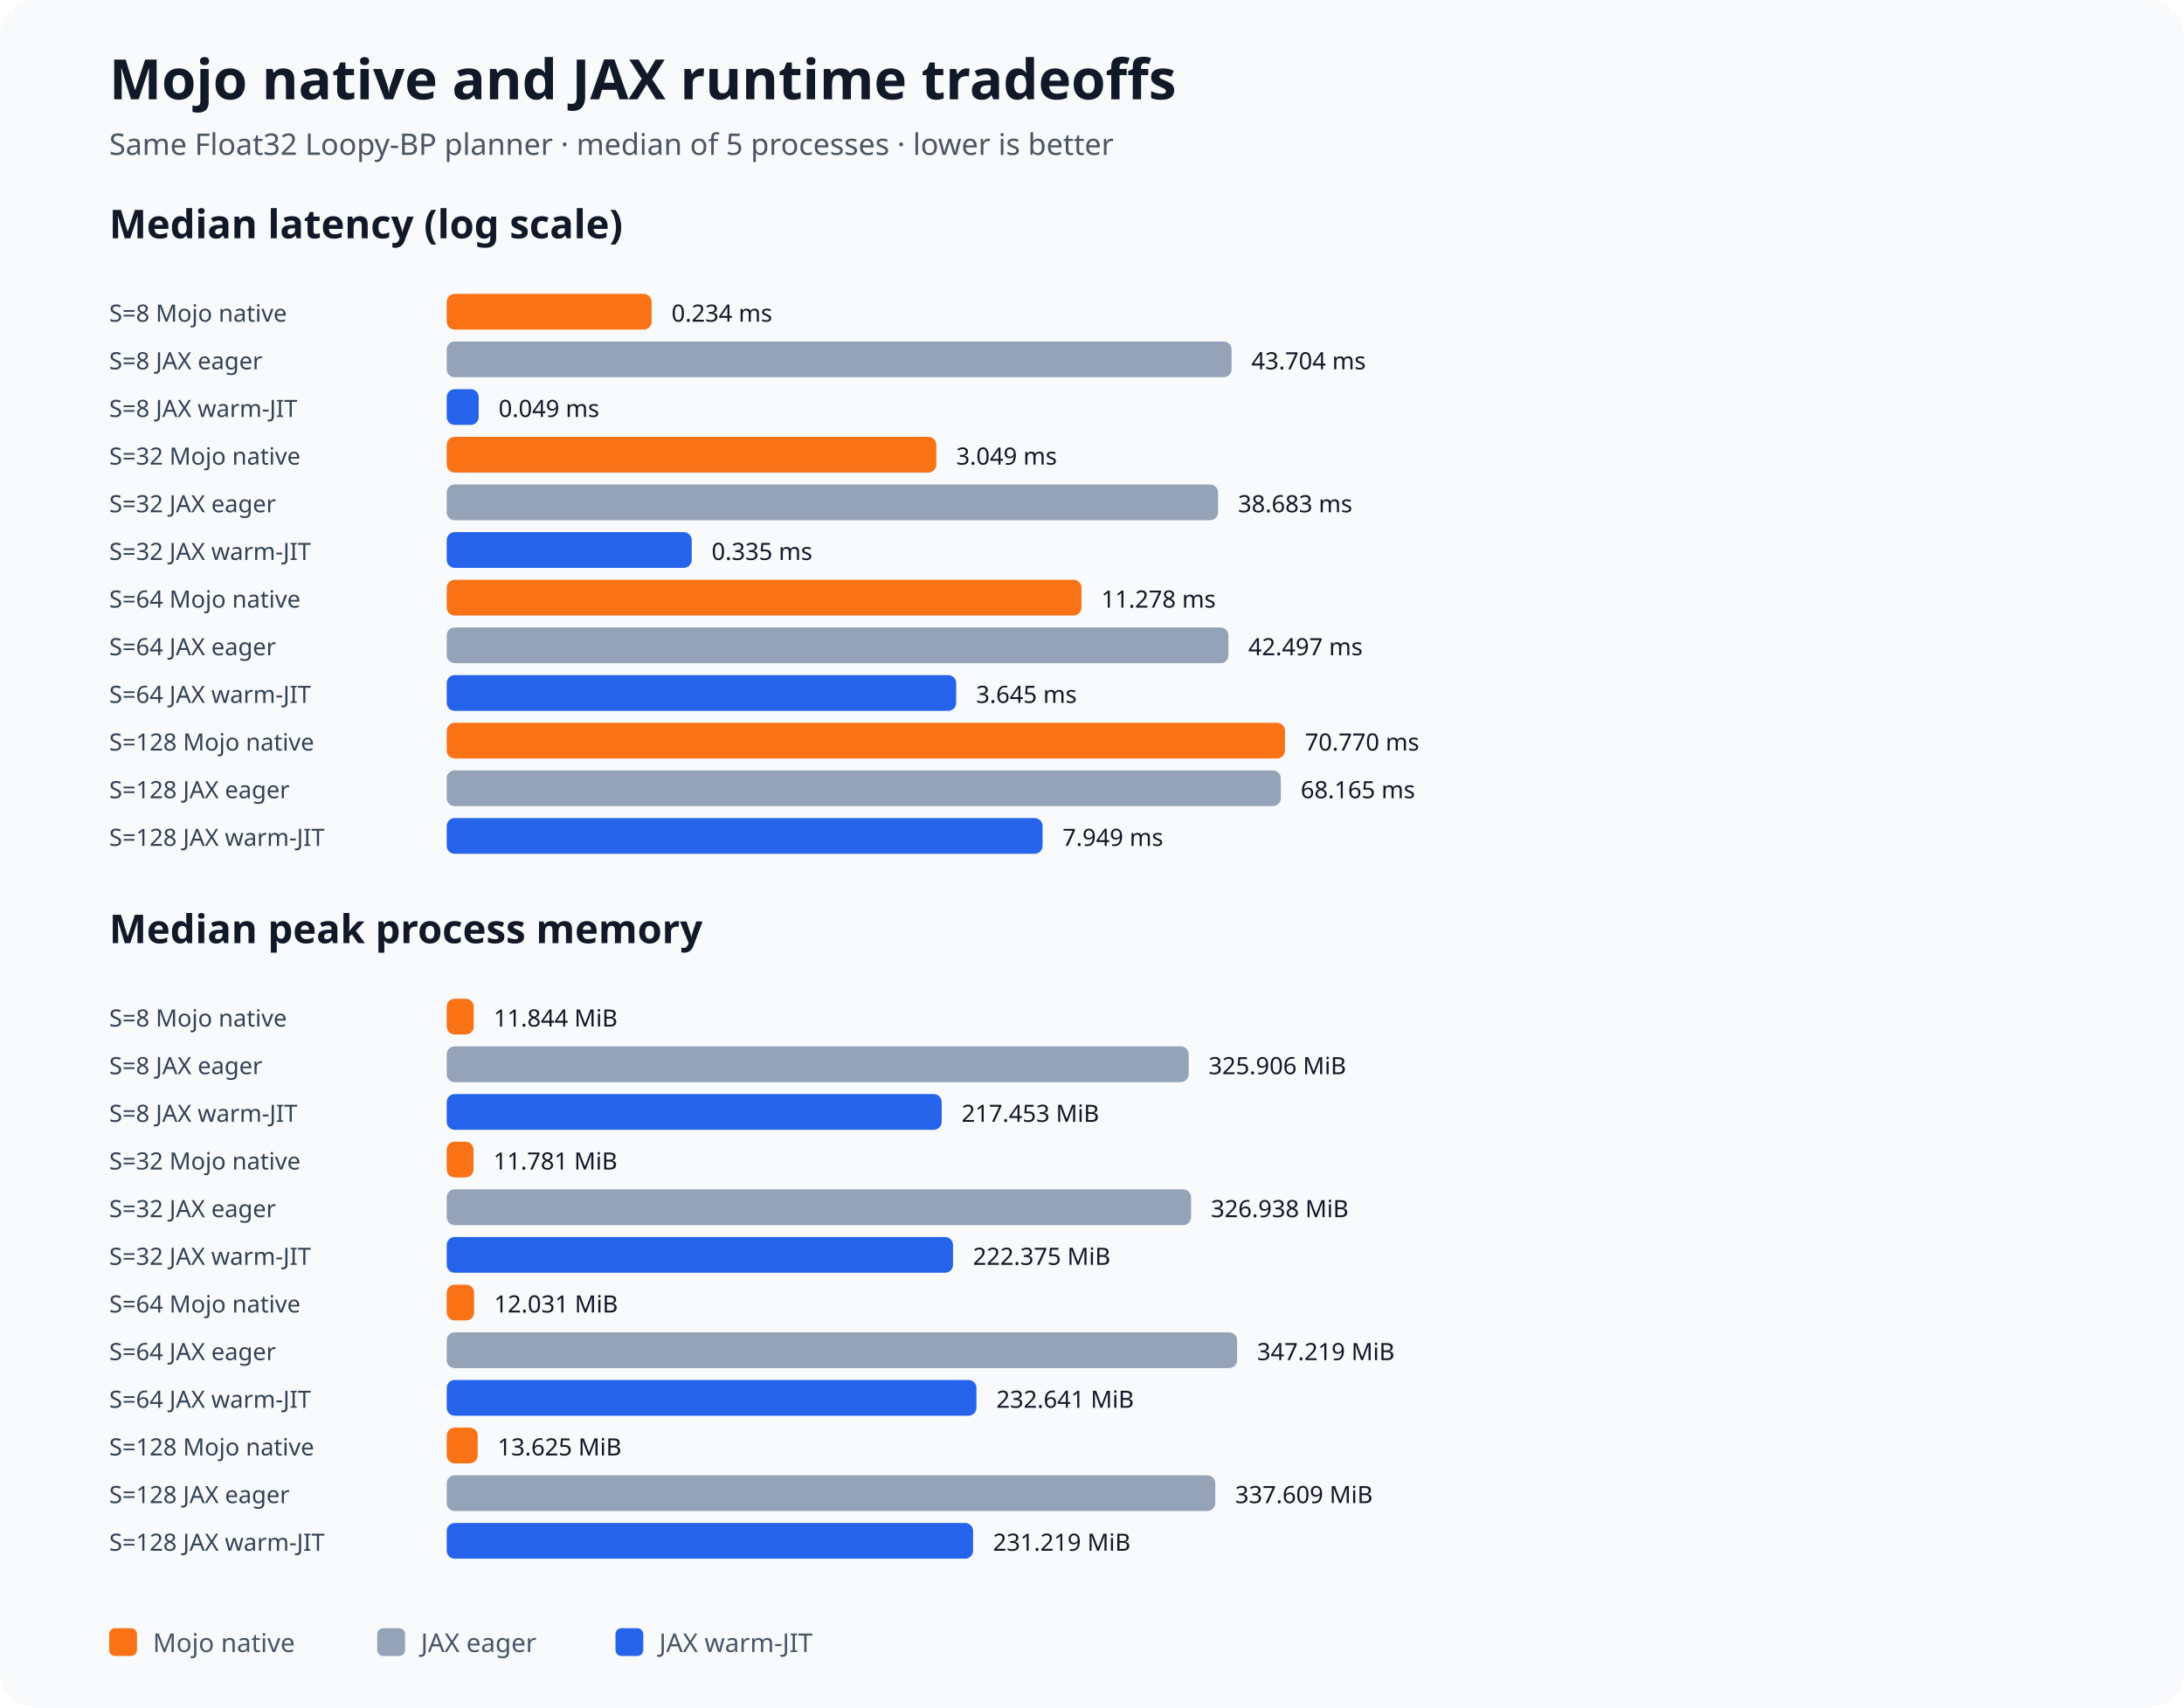
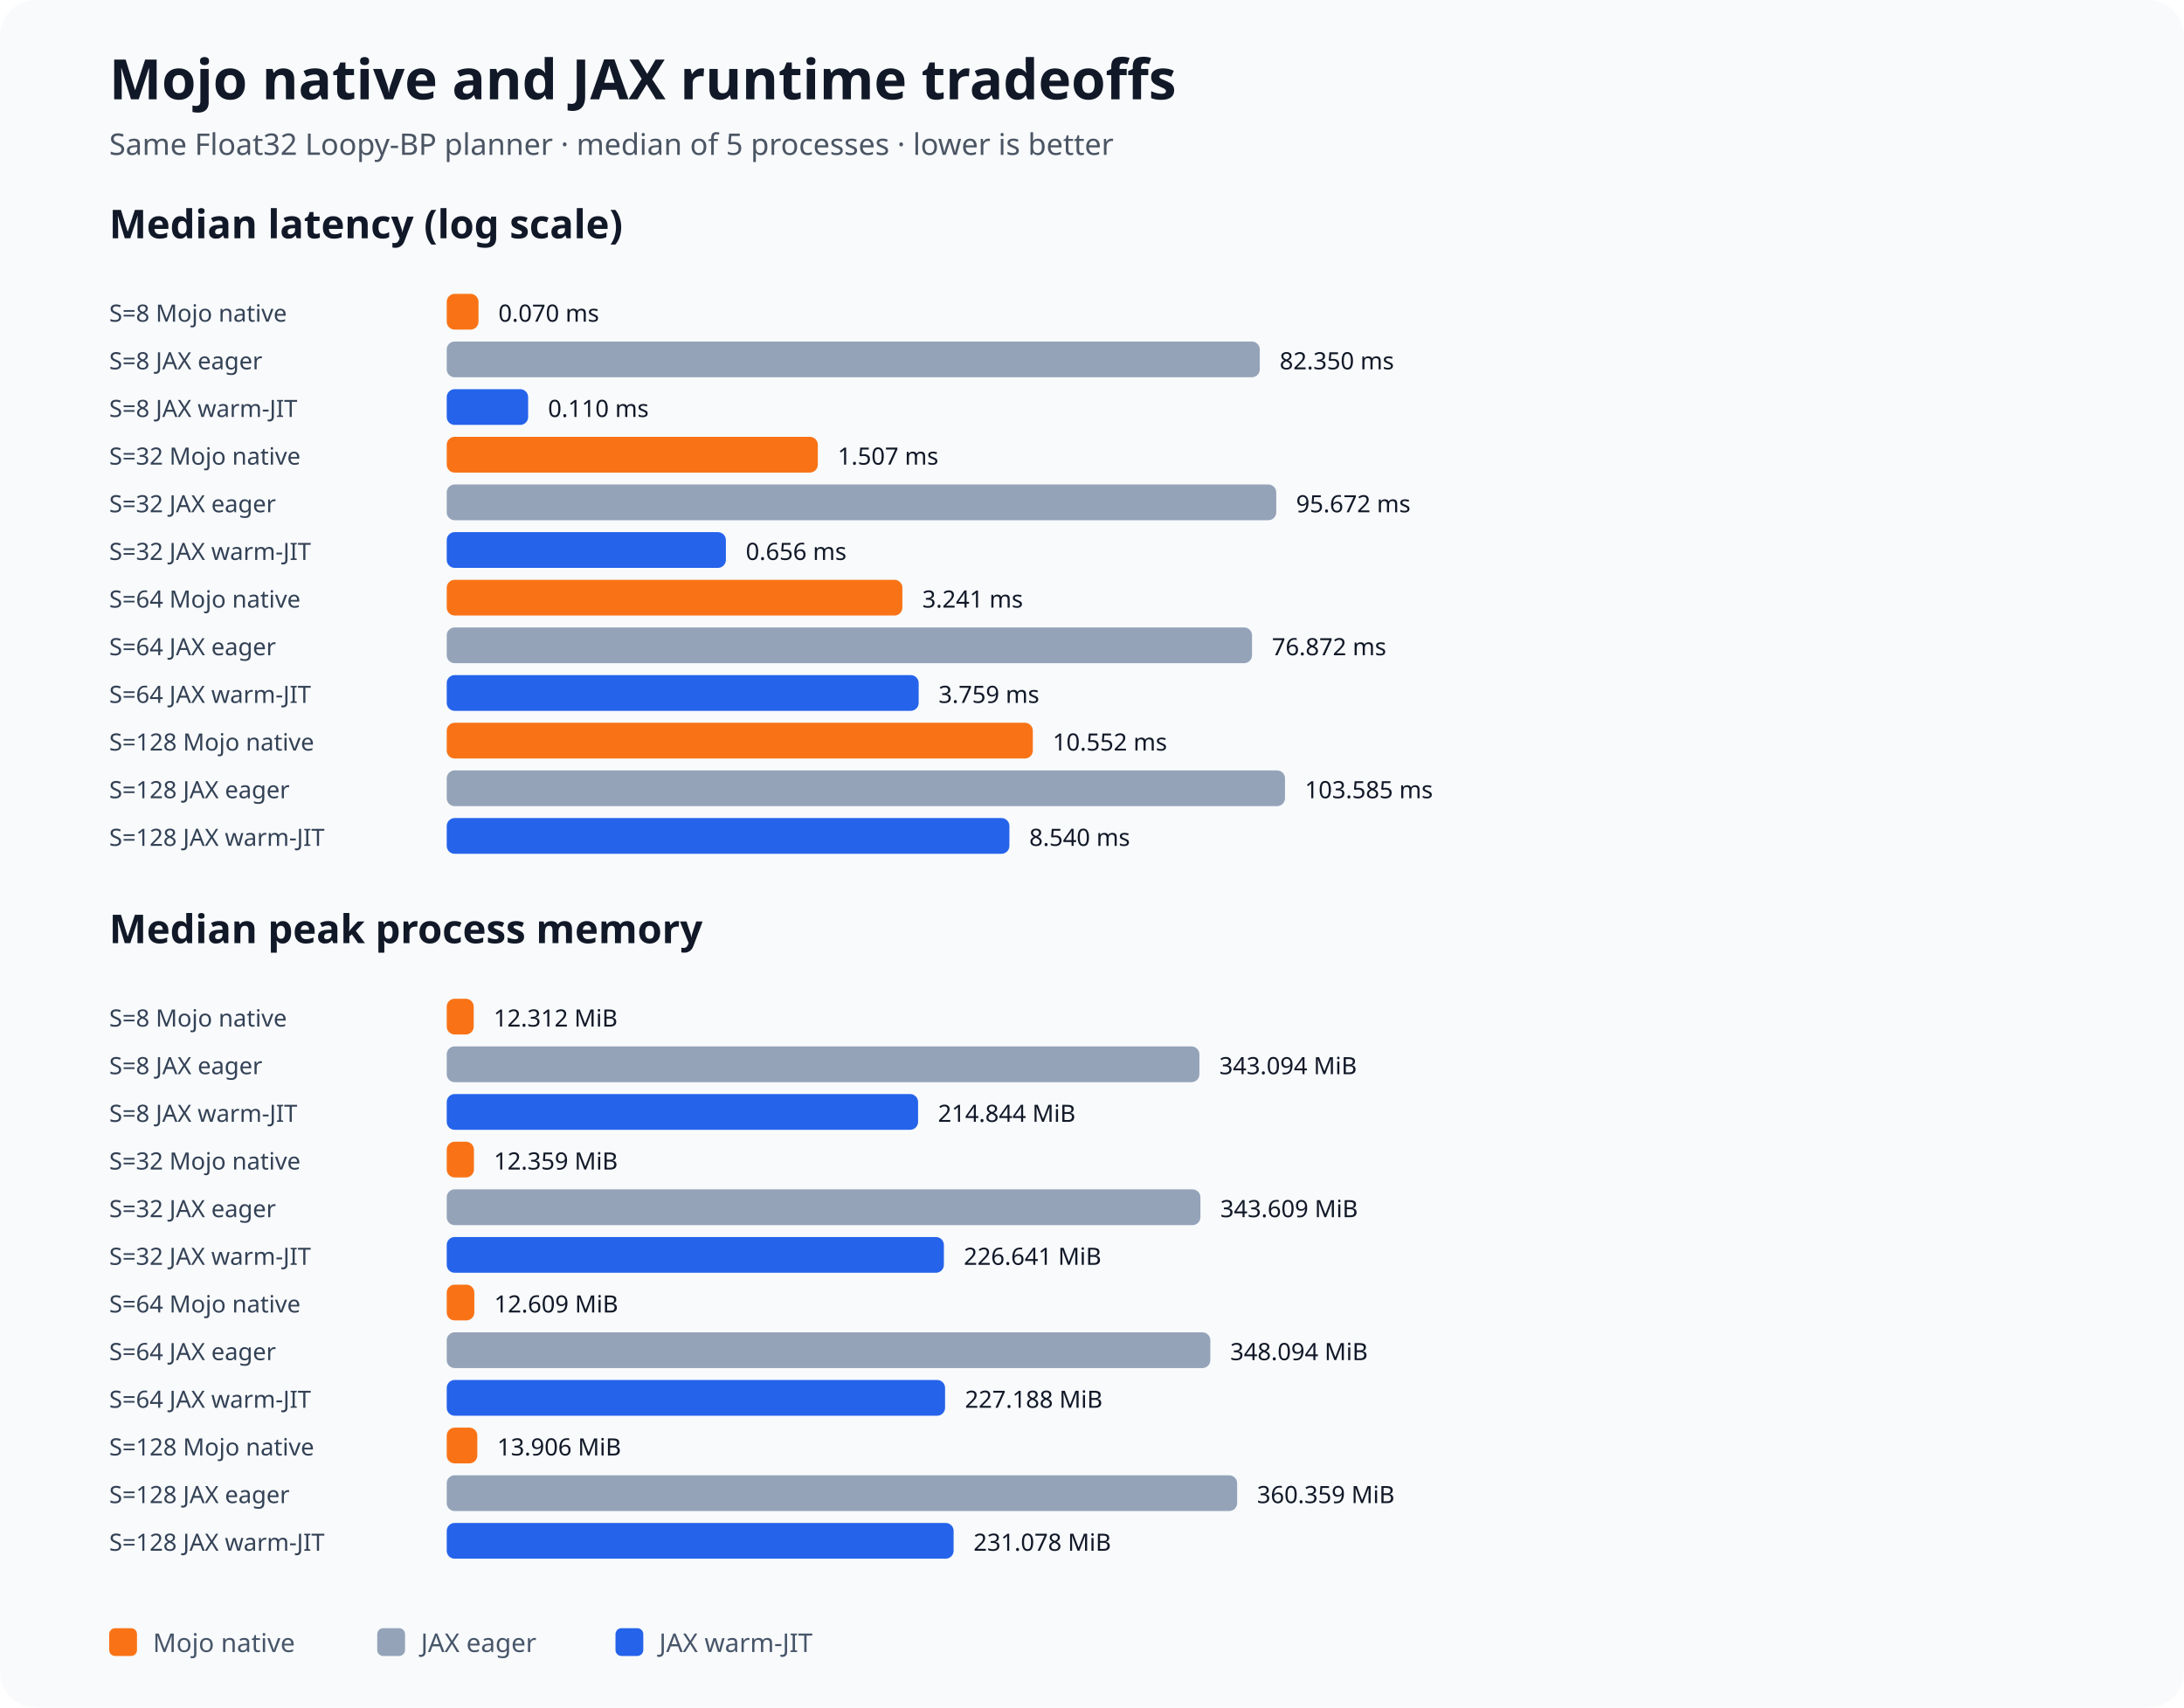
<svg xmlns="http://www.w3.org/2000/svg" width="1100" height="860" viewBox="0 0 1100 860" role="img" aria-labelledby="title desc">
  <rect width="1100" height="860" rx="18" fill="#f8fafc" />
  <text x="55" y="50" font-family="system-ui,sans-serif" font-size="28" font-weight="700" fill="#111827">Mojo native and JAX runtime tradeoffs</text>
  <text x="55" y="78" font-family="system-ui,sans-serif" font-size="15" fill="#4b5563">Same Float32 Loopy-BP planner · median of 5 processes · lower is better</text>
  <text x="55" y="120" font-family="system-ui,sans-serif" font-size="20" font-weight="700" fill="#111827">Median latency (log scale)</text>
  <text x="55" y="162" font-family="system-ui,sans-serif" font-size="12" fill="#334155">S=8 Mojo native</text>
-   <rect x="225" y="148" width="103.2" height="18" rx="4" fill="#f97316" />
-   <text x="338.2" y="162" font-family="system-ui,sans-serif" font-size="12" fill="#111827">0.234 ms</text>
+   <rect x="225" y="148" width="16.0" height="18" rx="4" fill="#f97316" />
+   <text x="251.0" y="162" font-family="system-ui,sans-serif" font-size="12" fill="#111827">0.070 ms</text>
  <text x="55" y="186" font-family="system-ui,sans-serif" font-size="12" fill="#334155">S=8 JAX eager</text>
-   <rect x="225" y="172" width="395.3" height="18" rx="4" fill="#94a3b8" />
-   <text x="630.3" y="186" font-family="system-ui,sans-serif" font-size="12" fill="#111827">43.704 ms</text>
+   <rect x="225" y="172" width="409.5" height="18" rx="4" fill="#94a3b8" />
+   <text x="644.5" y="186" font-family="system-ui,sans-serif" font-size="12" fill="#111827">82.350 ms</text>
  <text x="55" y="210" font-family="system-ui,sans-serif" font-size="12" fill="#334155">S=8 JAX warm-JIT</text>
-   <rect x="225" y="196" width="16.1" height="18" rx="4" fill="#2563eb" />
-   <text x="251.1" y="210" font-family="system-ui,sans-serif" font-size="12" fill="#111827">0.049 ms</text>
+   <rect x="225" y="196" width="41.0" height="18" rx="4" fill="#2563eb" />
+   <text x="276.0" y="210" font-family="system-ui,sans-serif" font-size="12" fill="#111827">0.110 ms</text>
  <text x="55" y="234" font-family="system-ui,sans-serif" font-size="12" fill="#334155">S=32 Mojo native</text>
-   <rect x="225" y="220" width="246.6" height="18" rx="4" fill="#f97316" />
-   <text x="481.6" y="234" font-family="system-ui,sans-serif" font-size="12" fill="#111827">3.049 ms</text>
+   <rect x="225" y="220" width="186.9" height="18" rx="4" fill="#f97316" />
+   <text x="421.9" y="234" font-family="system-ui,sans-serif" font-size="12" fill="#111827">1.507 ms</text>
  <text x="55" y="258" font-family="system-ui,sans-serif" font-size="12" fill="#334155">S=32 JAX eager</text>
-   <rect x="225" y="244" width="388.5" height="18" rx="4" fill="#94a3b8" />
-   <text x="623.5" y="258" font-family="system-ui,sans-serif" font-size="12" fill="#111827">38.683 ms</text>
+   <rect x="225" y="244" width="417.8" height="18" rx="4" fill="#94a3b8" />
+   <text x="652.8" y="258" font-family="system-ui,sans-serif" font-size="12" fill="#111827">95.672 ms</text>
  <text x="55" y="282" font-family="system-ui,sans-serif" font-size="12" fill="#334155">S=32 JAX warm-JIT</text>
-   <rect x="225" y="268" width="123.4" height="18" rx="4" fill="#2563eb" />
-   <text x="358.4" y="282" font-family="system-ui,sans-serif" font-size="12" fill="#111827">0.335 ms</text>
+   <rect x="225" y="268" width="140.6" height="18" rx="4" fill="#2563eb" />
+   <text x="375.6" y="282" font-family="system-ui,sans-serif" font-size="12" fill="#111827">0.656 ms</text>
  <text x="55" y="306" font-family="system-ui,sans-serif" font-size="12" fill="#334155">S=64 Mojo native</text>
-   <rect x="225" y="292" width="319.7" height="18" rx="4" fill="#f97316" />
-   <text x="554.7" y="306" font-family="system-ui,sans-serif" font-size="12" fill="#111827">11.278 ms</text>
+   <rect x="225" y="292" width="229.5" height="18" rx="4" fill="#f97316" />
+   <text x="464.5" y="306" font-family="system-ui,sans-serif" font-size="12" fill="#111827">3.241 ms</text>
  <text x="55" y="330" font-family="system-ui,sans-serif" font-size="12" fill="#334155">S=64 JAX eager</text>
-   <rect x="225" y="316" width="393.7" height="18" rx="4" fill="#94a3b8" />
-   <text x="628.7" y="330" font-family="system-ui,sans-serif" font-size="12" fill="#111827">42.497 ms</text>
+   <rect x="225" y="316" width="405.6" height="18" rx="4" fill="#94a3b8" />
+   <text x="640.6" y="330" font-family="system-ui,sans-serif" font-size="12" fill="#111827">76.872 ms</text>
  <text x="55" y="354" font-family="system-ui,sans-serif" font-size="12" fill="#334155">S=64 JAX warm-JIT</text>
-   <rect x="225" y="340" width="256.6" height="18" rx="4" fill="#2563eb" />
-   <text x="491.6" y="354" font-family="system-ui,sans-serif" font-size="12" fill="#111827">3.645 ms</text>
+   <rect x="225" y="340" width="237.7" height="18" rx="4" fill="#2563eb" />
+   <text x="472.7" y="354" font-family="system-ui,sans-serif" font-size="12" fill="#111827">3.759 ms</text>
  <text x="55" y="378" font-family="system-ui,sans-serif" font-size="12" fill="#334155">S=128 Mojo native</text>
-   <rect x="225" y="364" width="422.2" height="18" rx="4" fill="#f97316" />
-   <text x="657.2" y="378" font-family="system-ui,sans-serif" font-size="12" fill="#111827">70.770 ms</text>
+   <rect x="225" y="364" width="295.2" height="18" rx="4" fill="#f97316" />
+   <text x="530.2" y="378" font-family="system-ui,sans-serif" font-size="12" fill="#111827">10.552 ms</text>
  <text x="55" y="402" font-family="system-ui,sans-serif" font-size="12" fill="#334155">S=128 JAX eager</text>
-   <rect x="225" y="388" width="420.1" height="18" rx="4" fill="#94a3b8" />
-   <text x="655.1" y="402" font-family="system-ui,sans-serif" font-size="12" fill="#111827">68.165 ms</text>
+   <rect x="225" y="388" width="422.2" height="18" rx="4" fill="#94a3b8" />
+   <text x="657.2" y="402" font-family="system-ui,sans-serif" font-size="12" fill="#111827">103.585 ms</text>
  <text x="55" y="426" font-family="system-ui,sans-serif" font-size="12" fill="#334155">S=128 JAX warm-JIT</text>
-   <rect x="225" y="412" width="300.1" height="18" rx="4" fill="#2563eb" />
-   <text x="535.1" y="426" font-family="system-ui,sans-serif" font-size="12" fill="#111827">7.949 ms</text>
+   <rect x="225" y="412" width="283.4" height="18" rx="4" fill="#2563eb" />
+   <text x="518.4" y="426" font-family="system-ui,sans-serif" font-size="12" fill="#111827">8.540 ms</text>
  <text x="55" y="475" font-family="system-ui,sans-serif" font-size="20" font-weight="700" fill="#111827">Median peak process memory</text>
  <text x="55" y="517" font-family="system-ui,sans-serif" font-size="12" fill="#334155">S=8 Mojo native</text>
  <rect x="225" y="503" width="13.6" height="18" rx="4" fill="#f97316" />
-   <text x="248.6" y="517" font-family="system-ui,sans-serif" font-size="12" fill="#111827">11.844 MiB</text>
+   <text x="248.6" y="517" font-family="system-ui,sans-serif" font-size="12" fill="#111827">12.312 MiB</text>
  <text x="55" y="541" font-family="system-ui,sans-serif" font-size="12" fill="#334155">S=8 JAX eager</text>
-   <rect x="225" y="527" width="373.7" height="18" rx="4" fill="#94a3b8" />
-   <text x="608.7" y="541" font-family="system-ui,sans-serif" font-size="12" fill="#111827">325.906 MiB</text>
+   <rect x="225" y="527" width="379.1" height="18" rx="4" fill="#94a3b8" />
+   <text x="614.1" y="541" font-family="system-ui,sans-serif" font-size="12" fill="#111827">343.094 MiB</text>
  <text x="55" y="565" font-family="system-ui,sans-serif" font-size="12" fill="#334155">S=8 JAX warm-JIT</text>
-   <rect x="225" y="551" width="249.3" height="18" rx="4" fill="#2563eb" />
-   <text x="484.3" y="565" font-family="system-ui,sans-serif" font-size="12" fill="#111827">217.453 MiB</text>
+   <rect x="225" y="551" width="237.4" height="18" rx="4" fill="#2563eb" />
+   <text x="472.4" y="565" font-family="system-ui,sans-serif" font-size="12" fill="#111827">214.844 MiB</text>
  <text x="55" y="589" font-family="system-ui,sans-serif" font-size="12" fill="#334155">S=32 Mojo native</text>
-   <rect x="225" y="575" width="13.5" height="18" rx="4" fill="#f97316" />
-   <text x="248.5" y="589" font-family="system-ui,sans-serif" font-size="12" fill="#111827">11.781 MiB</text>
+   <rect x="225" y="575" width="13.7" height="18" rx="4" fill="#f97316" />
+   <text x="248.7" y="589" font-family="system-ui,sans-serif" font-size="12" fill="#111827">12.359 MiB</text>
  <text x="55" y="613" font-family="system-ui,sans-serif" font-size="12" fill="#334155">S=32 JAX eager</text>
-   <rect x="225" y="599" width="374.9" height="18" rx="4" fill="#94a3b8" />
-   <text x="609.9" y="613" font-family="system-ui,sans-serif" font-size="12" fill="#111827">326.938 MiB</text>
+   <rect x="225" y="599" width="379.6" height="18" rx="4" fill="#94a3b8" />
+   <text x="614.6" y="613" font-family="system-ui,sans-serif" font-size="12" fill="#111827">343.609 MiB</text>
  <text x="55" y="637" font-family="system-ui,sans-serif" font-size="12" fill="#334155">S=32 JAX warm-JIT</text>
-   <rect x="225" y="623" width="255.0" height="18" rx="4" fill="#2563eb" />
-   <text x="490.0" y="637" font-family="system-ui,sans-serif" font-size="12" fill="#111827">222.375 MiB</text>
+   <rect x="225" y="623" width="250.4" height="18" rx="4" fill="#2563eb" />
+   <text x="485.4" y="637" font-family="system-ui,sans-serif" font-size="12" fill="#111827">226.641 MiB</text>
  <text x="55" y="661" font-family="system-ui,sans-serif" font-size="12" fill="#334155">S=64 Mojo native</text>
-   <rect x="225" y="647" width="13.8" height="18" rx="4" fill="#f97316" />
-   <text x="248.8" y="661" font-family="system-ui,sans-serif" font-size="12" fill="#111827">12.031 MiB</text>
+   <rect x="225" y="647" width="13.9" height="18" rx="4" fill="#f97316" />
+   <text x="248.9" y="661" font-family="system-ui,sans-serif" font-size="12" fill="#111827">12.609 MiB</text>
  <text x="55" y="685" font-family="system-ui,sans-serif" font-size="12" fill="#334155">S=64 JAX eager</text>
-   <rect x="225" y="671" width="398.1" height="18" rx="4" fill="#94a3b8" />
-   <text x="633.1" y="685" font-family="system-ui,sans-serif" font-size="12" fill="#111827">347.219 MiB</text>
+   <rect x="225" y="671" width="384.6" height="18" rx="4" fill="#94a3b8" />
+   <text x="619.6" y="685" font-family="system-ui,sans-serif" font-size="12" fill="#111827">348.094 MiB</text>
  <text x="55" y="709" font-family="system-ui,sans-serif" font-size="12" fill="#334155">S=64 JAX warm-JIT</text>
-   <rect x="225" y="695" width="266.8" height="18" rx="4" fill="#2563eb" />
-   <text x="501.8" y="709" font-family="system-ui,sans-serif" font-size="12" fill="#111827">232.641 MiB</text>
+   <rect x="225" y="695" width="251.0" height="18" rx="4" fill="#2563eb" />
+   <text x="486.0" y="709" font-family="system-ui,sans-serif" font-size="12" fill="#111827">227.188 MiB</text>
  <text x="55" y="733" font-family="system-ui,sans-serif" font-size="12" fill="#334155">S=128 Mojo native</text>
-   <rect x="225" y="719" width="15.6" height="18" rx="4" fill="#f97316" />
-   <text x="250.6" y="733" font-family="system-ui,sans-serif" font-size="12" fill="#111827">13.625 MiB</text>
+   <rect x="225" y="719" width="15.4" height="18" rx="4" fill="#f97316" />
+   <text x="250.4" y="733" font-family="system-ui,sans-serif" font-size="12" fill="#111827">13.906 MiB</text>
  <text x="55" y="757" font-family="system-ui,sans-serif" font-size="12" fill="#334155">S=128 JAX eager</text>
-   <rect x="225" y="743" width="387.1" height="18" rx="4" fill="#94a3b8" />
-   <text x="622.1" y="757" font-family="system-ui,sans-serif" font-size="12" fill="#111827">337.609 MiB</text>
+   <rect x="225" y="743" width="398.1" height="18" rx="4" fill="#94a3b8" />
+   <text x="633.1" y="757" font-family="system-ui,sans-serif" font-size="12" fill="#111827">360.359 MiB</text>
  <text x="55" y="781" font-family="system-ui,sans-serif" font-size="12" fill="#334155">S=128 JAX warm-JIT</text>
-   <rect x="225" y="767" width="265.1" height="18" rx="4" fill="#2563eb" />
-   <text x="500.1" y="781" font-family="system-ui,sans-serif" font-size="12" fill="#111827">231.219 MiB</text>
+   <rect x="225" y="767" width="255.3" height="18" rx="4" fill="#2563eb" />
+   <text x="490.3" y="781" font-family="system-ui,sans-serif" font-size="12" fill="#111827">231.078 MiB</text>
  <rect x="55" y="820" width="14" height="14" rx="3" fill="#f97316" />
  <text x="77" y="832" font-family="system-ui,sans-serif" font-size="13" fill="#475569">Mojo native</text>
  <rect x="190" y="820" width="14" height="14" rx="3" fill="#94a3b8" />
  <text x="212" y="832" font-family="system-ui,sans-serif" font-size="13" fill="#475569">JAX eager</text>
  <rect x="310" y="820" width="14" height="14" rx="3" fill="#2563eb" />
  <text x="332" y="832" font-family="system-ui,sans-serif" font-size="13" fill="#475569">JAX warm-JIT</text>
</svg>
